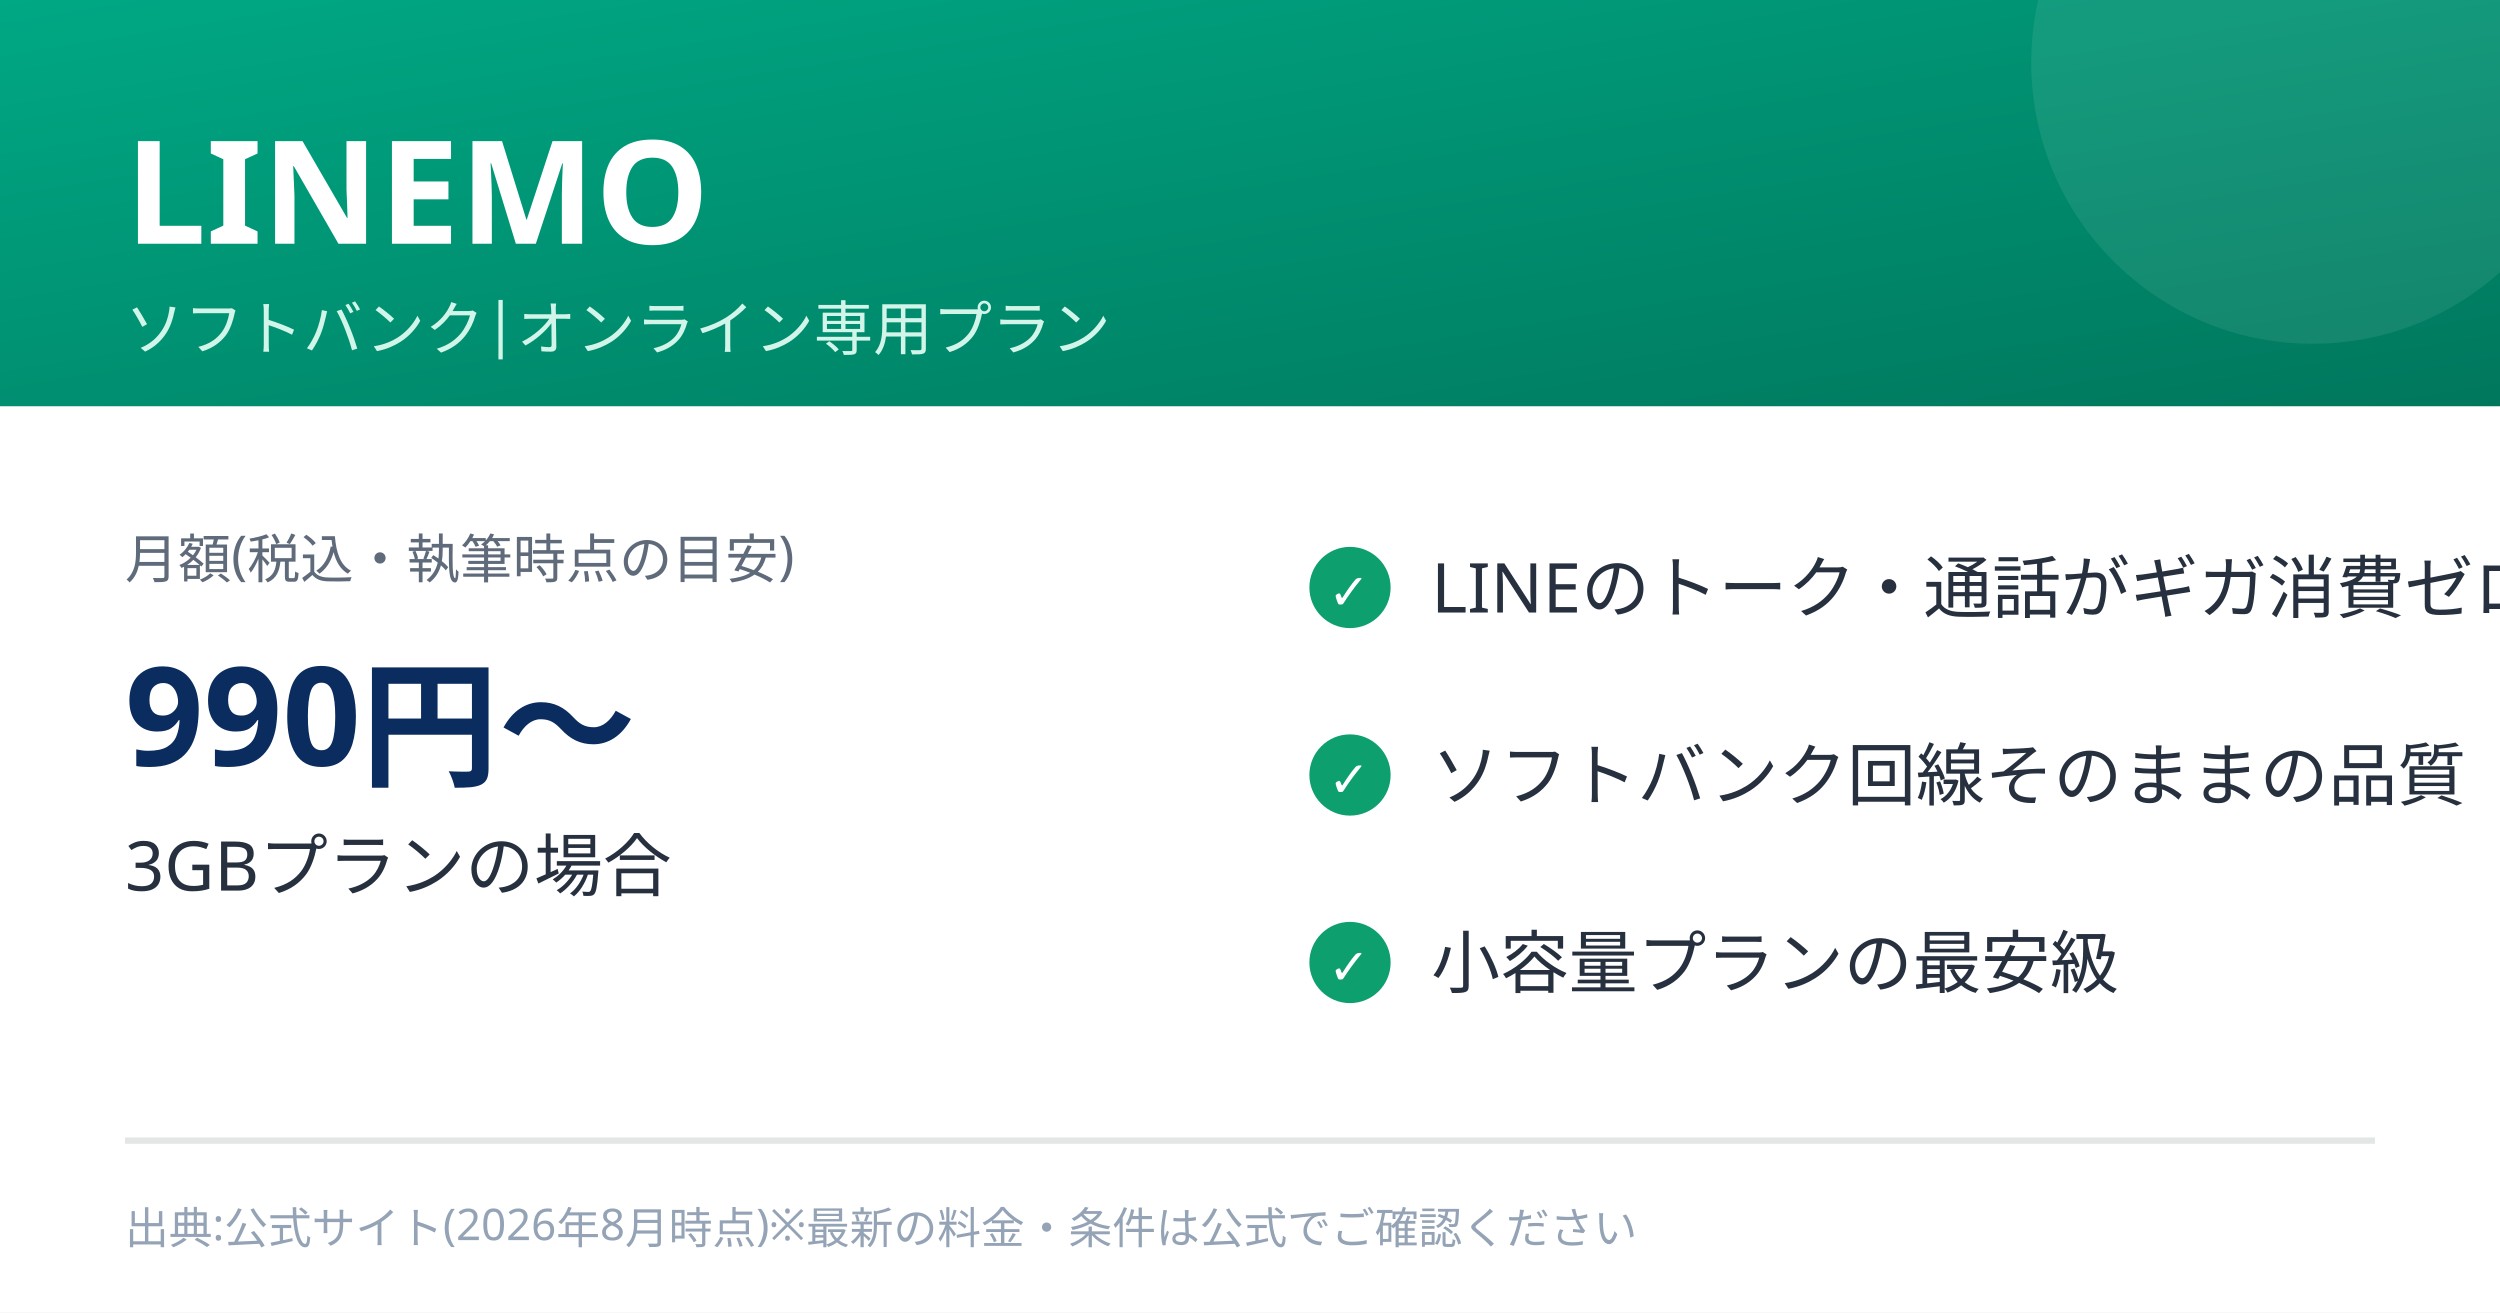
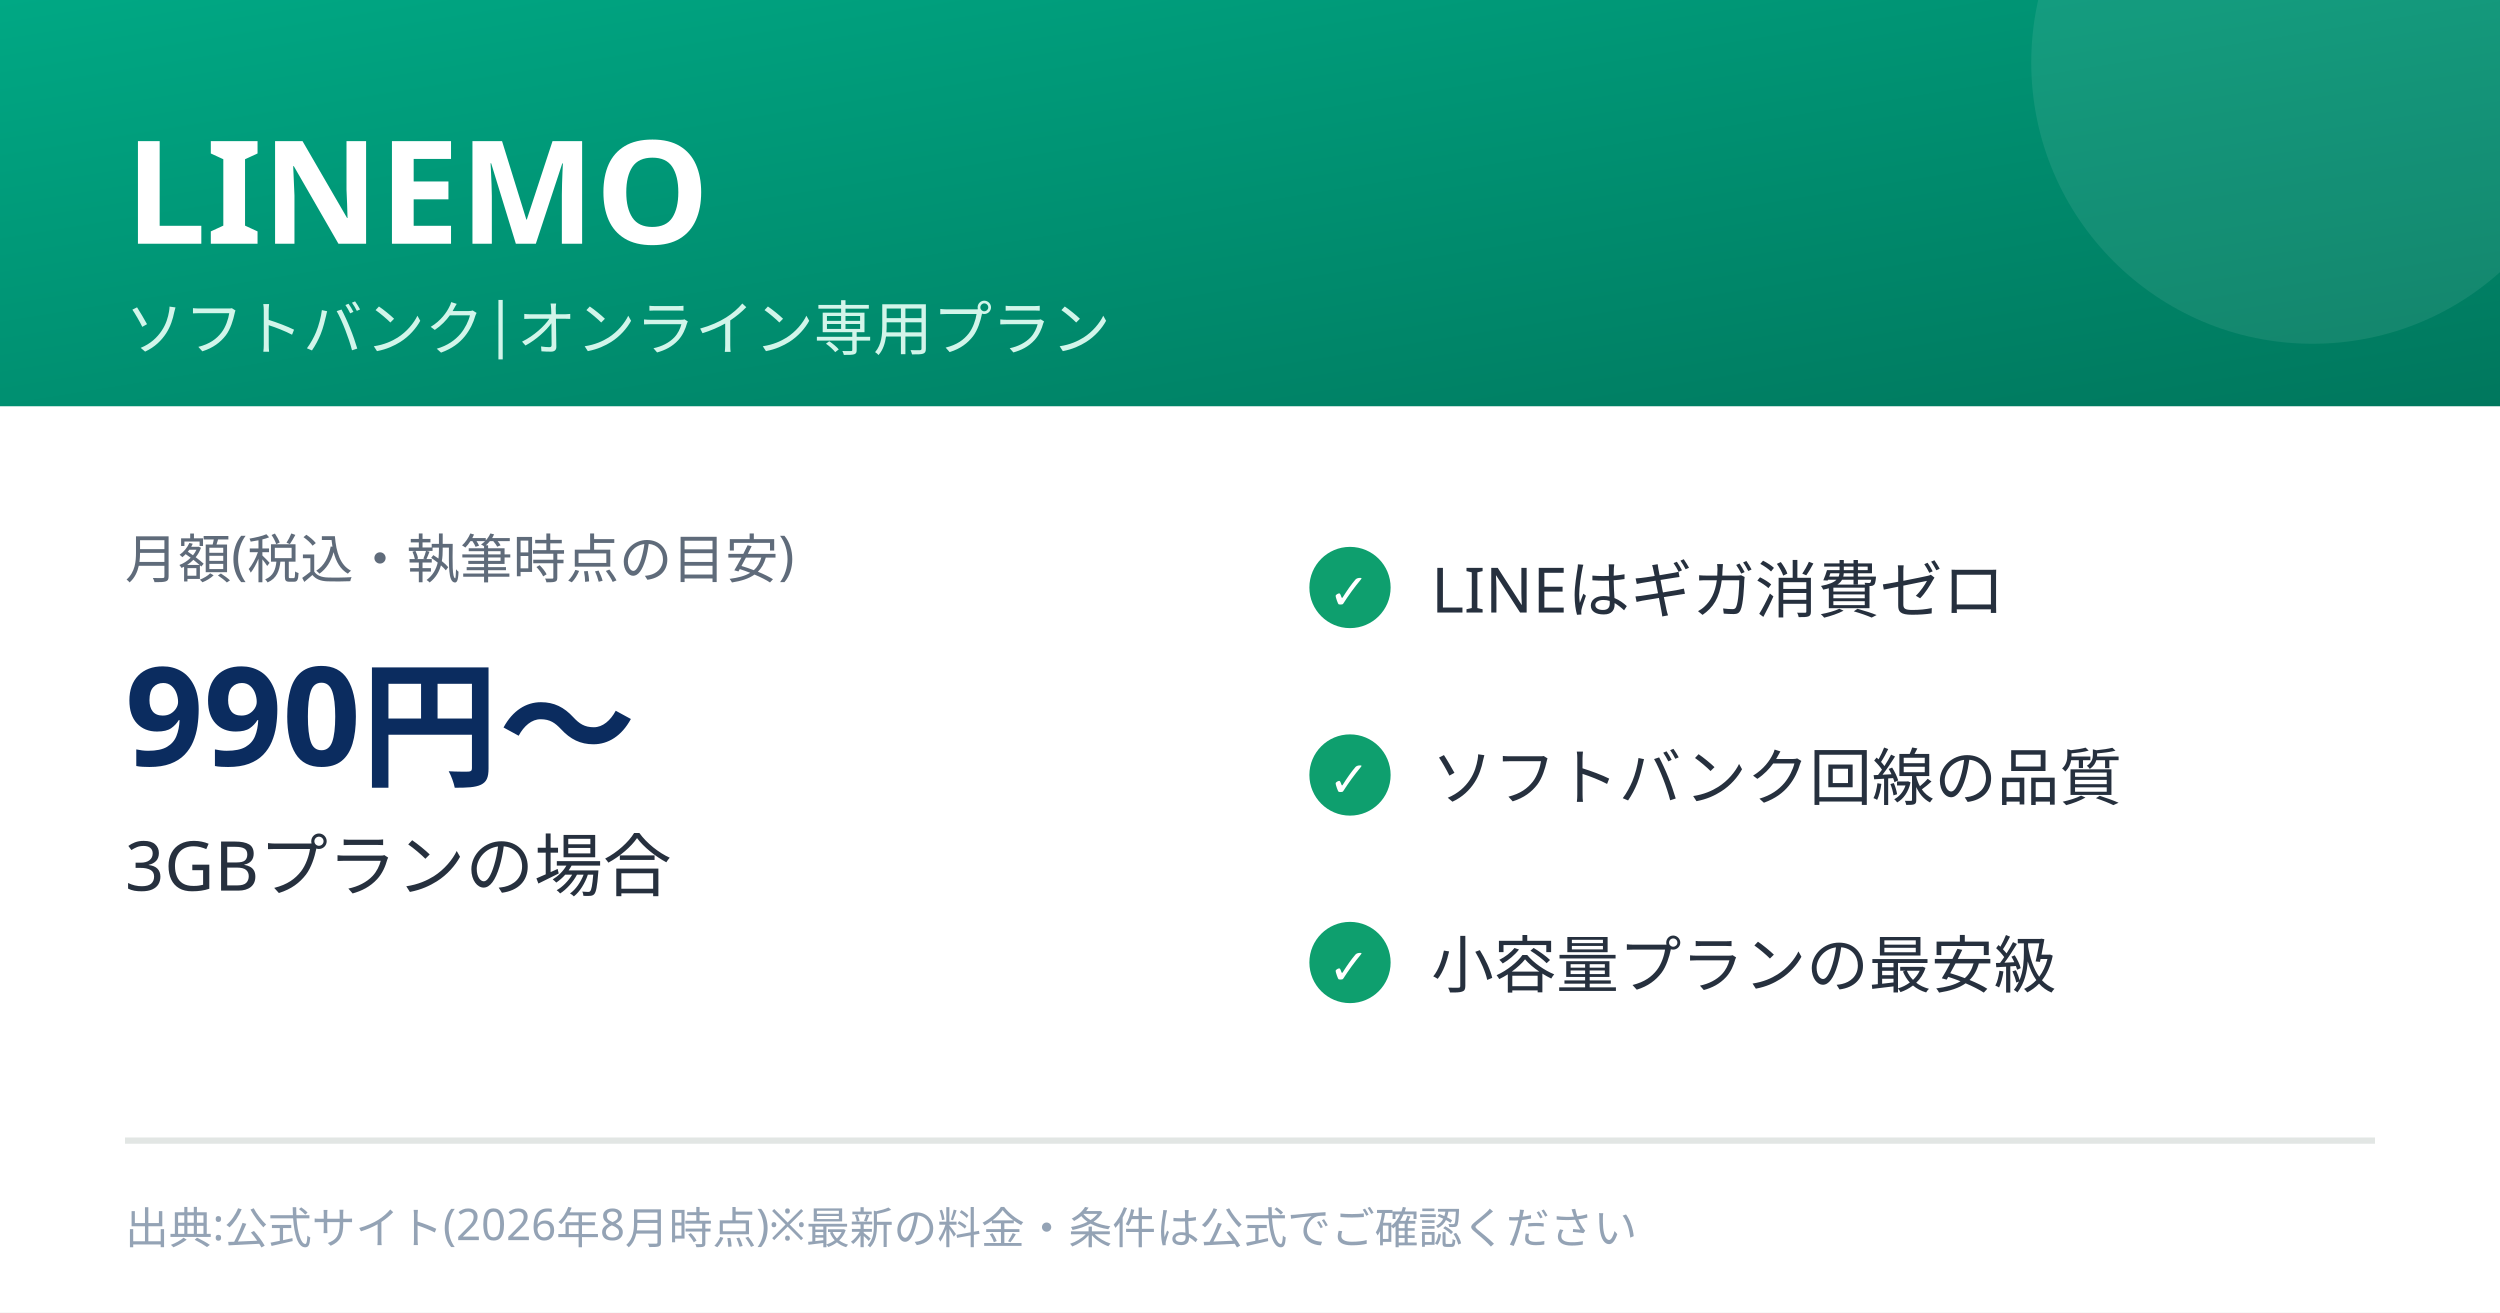
<svg xmlns="http://www.w3.org/2000/svg" viewBox="0 0 800 420" role="img" aria-label="LINEMOのサービス概要" font-family="'Noto Sans JP','Hiragino Sans','Yu Gothic',Meiryo,sans-serif">
  <defs>
    <linearGradient id="h" x1="0" y1="0" x2="1" y2="1">
      <stop offset="0" stop-color="#00a884" />
      <stop offset="1" stop-color="#00775d" />
    </linearGradient>
  </defs>
  <rect width="800" height="420" fill="#ffffff" />
  <rect width="800" height="130" fill="url(#h)" />
  <circle cx="740" cy="20" r="90" fill="#ffffff" opacity=".08" />
  <text x="40" y="78" font-size="46" font-weight="800" fill="#ffffff">LINEMO</text>
  <text x="40" y="112" font-size="19" fill="#d2f5ea">ソフトバンク|オンライン専用プラン</text>
  <text x="40" y="185" font-size="17" fill="#5f6b7a">月額(税込・執筆時点の目安)</text>
  <text x="40" y="245" font-size="44" font-weight="800" fill="#0b2c5f">990円〜</text>
  <text x="40" y="285" font-size="22" fill="#26303e">3GBプランの場合</text>
-   <g font-size="22" fill="#26303e">
+   <g font-size="20" fill="#26303e">
    <circle cx="432" cy="188" r="13" fill="#0e9f6e" />
    <text x="425" y="195" font-size="16" fill="#fff">✓</text>
-     <text x="458" y="196">LINEのトーク・通話がギガ消費ゼロ</text>
+     <text x="458" y="196">LINEはギガ消費ゼロ</text>
    <circle cx="432" cy="248" r="13" fill="#0e9f6e" />
    <text x="425" y="255" font-size="16" fill="#fff">✓</text>
-     <text x="458" y="256">ソフトバンク回線そのままの品質</text>
+     <text x="458" y="256">ソフトバンク回線の品質</text>
    <circle cx="432" cy="308" r="13" fill="#0e9f6e" />
    <text x="425" y="315" font-size="16" fill="#fff">✓</text>
    <text x="458" y="316">小容量プランの最安級</text>
  </g>
  <line x1="40" y1="365" x2="760" y2="365" stroke="#e2e6e4" stroke-width="2" />
  <text x="40" y="398" font-size="14" fill="#94a3b5">出典:公式サイト(2026年8月時点)※最新の料金・条件は公式でご確認ください</text>
</svg>
